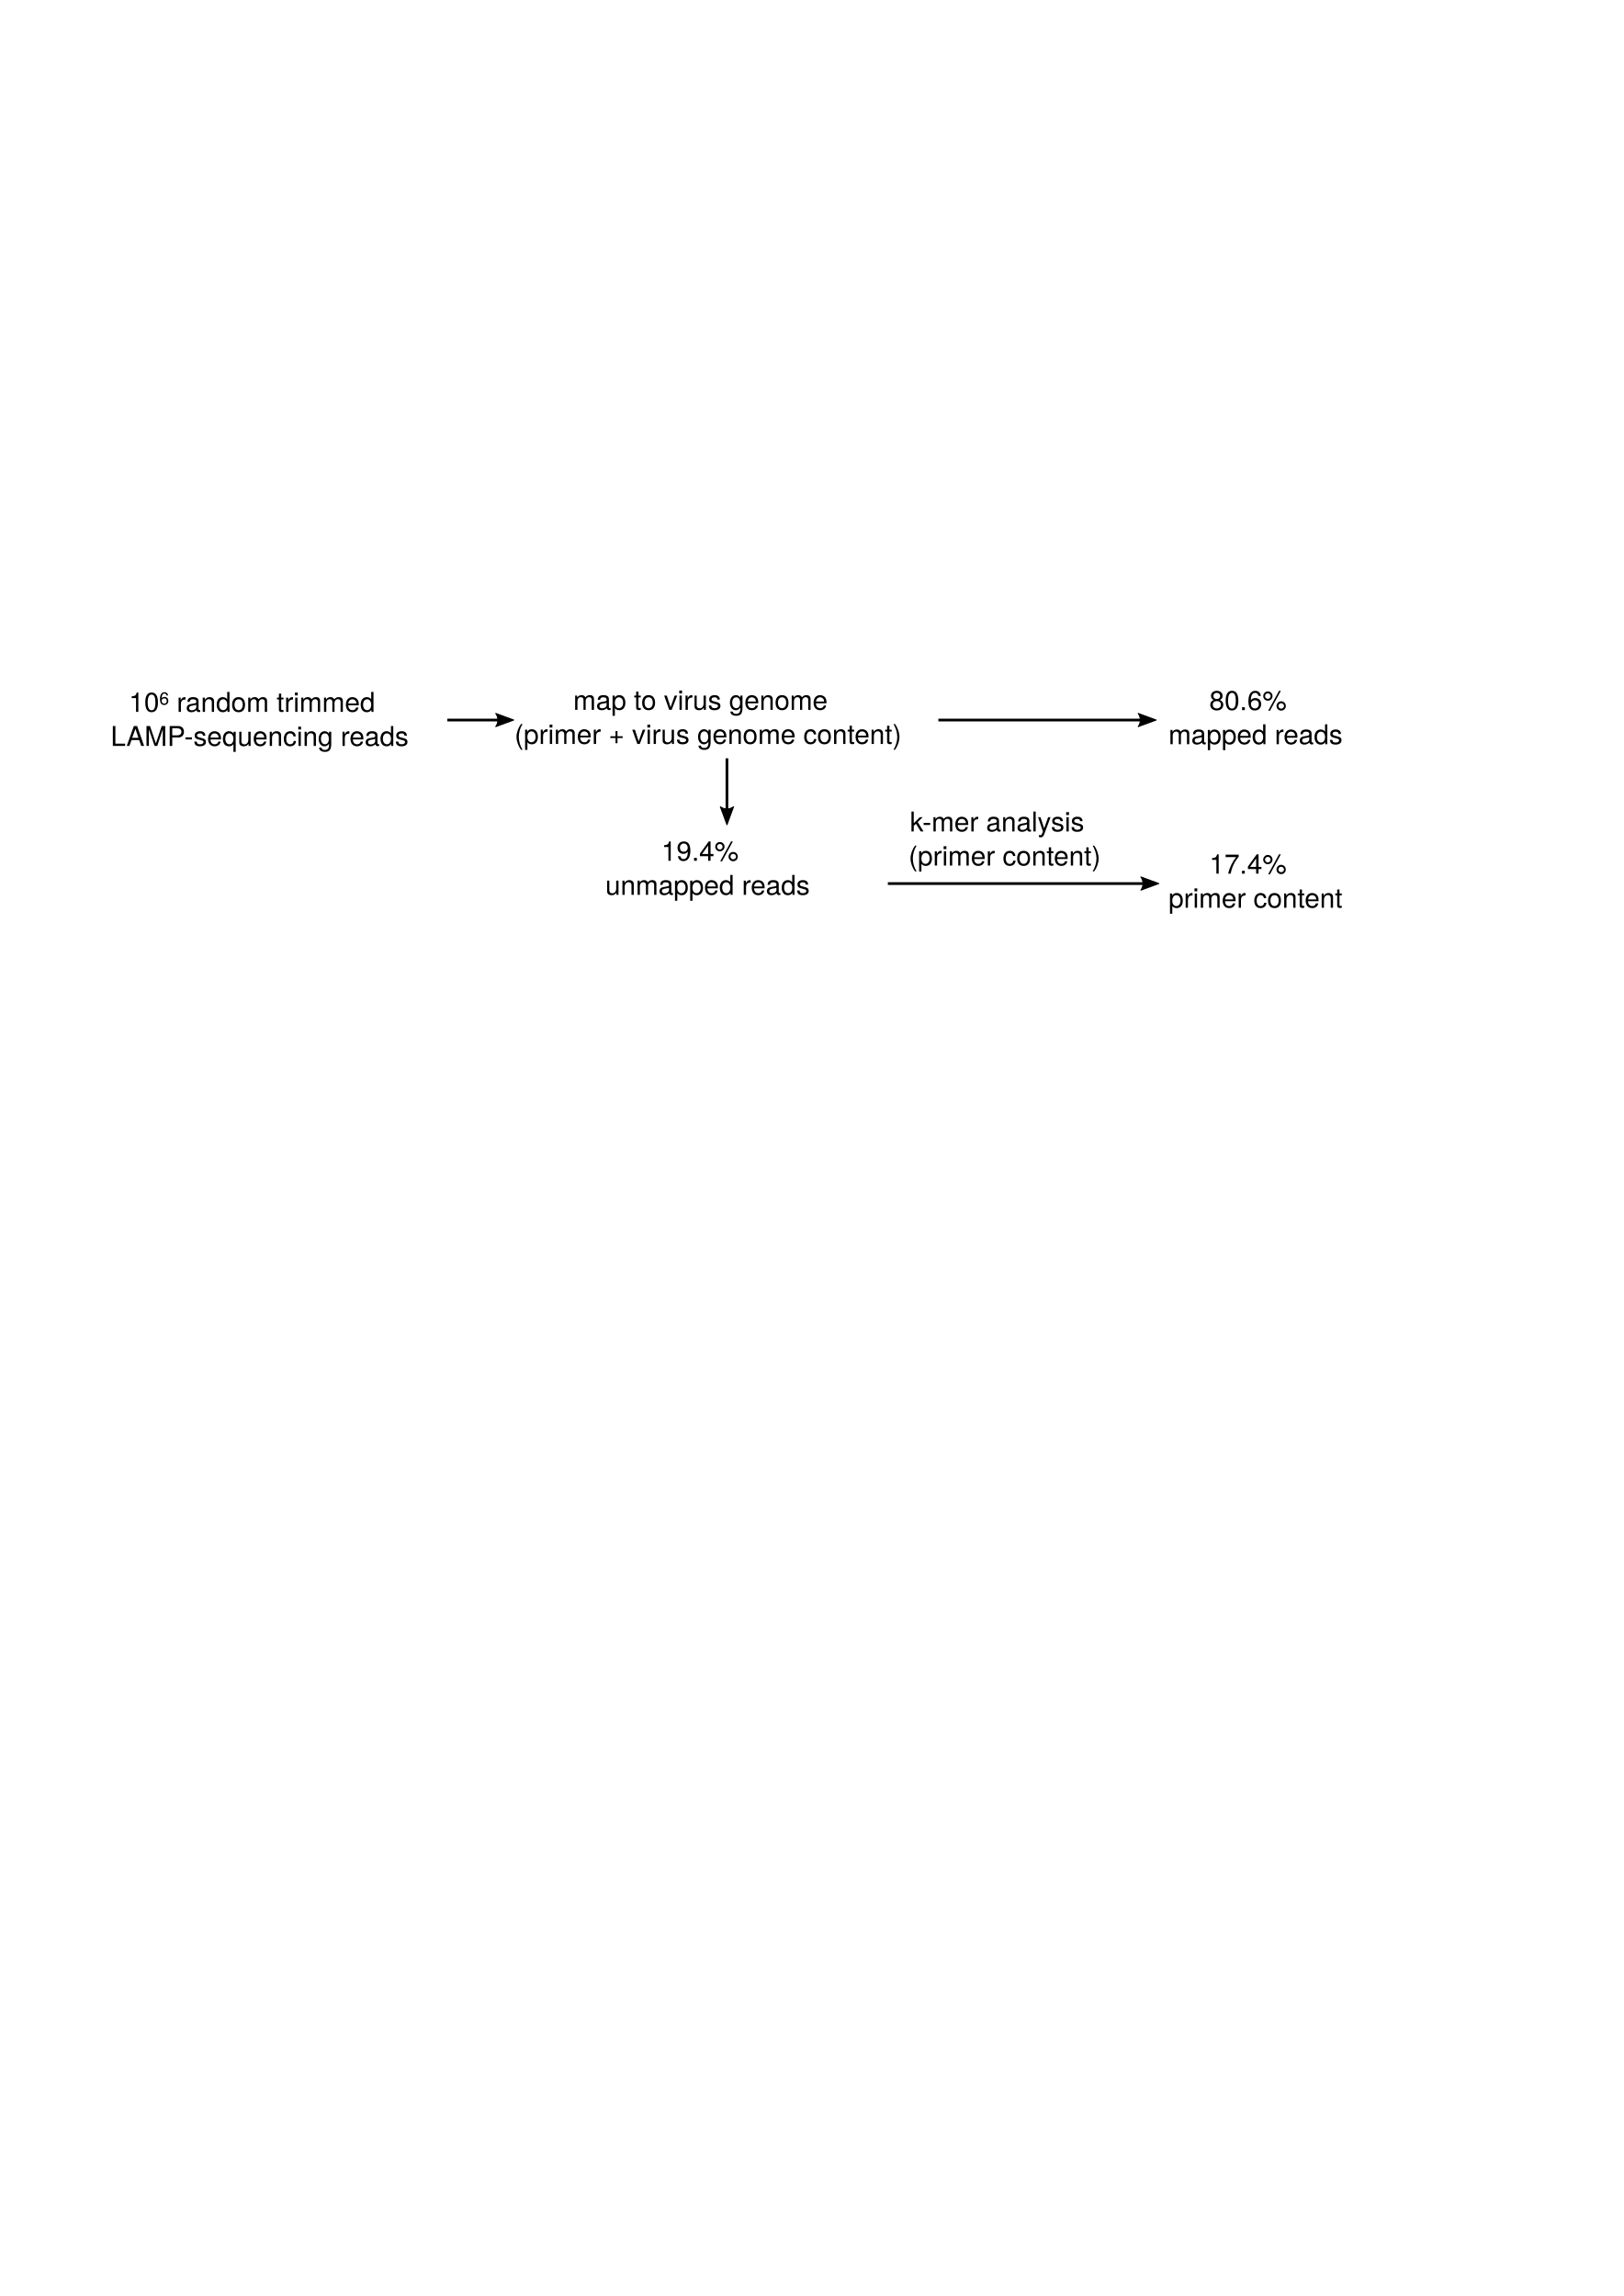
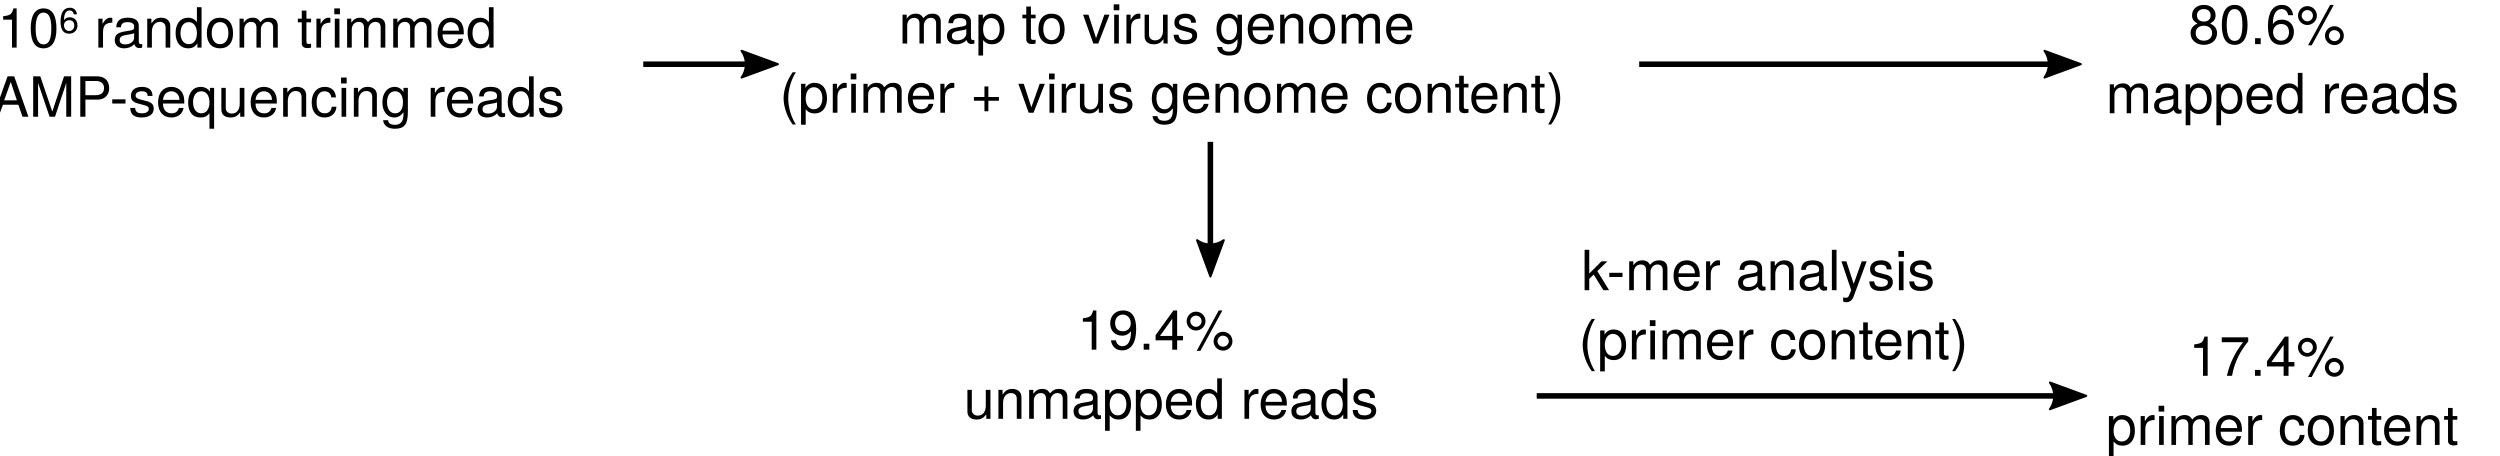
- <svg xmlns="http://www.w3.org/2000/svg" width="210mm" height="297mm" viewBox="0 0 210 297" version="1.1" id="svg1878">
+ <svg xmlns="http://www.w3.org/2000/svg" width="159.431mm" height="29.071mm" viewBox="0 0 159.431 29.071" version="1.1" id="svg1878">
  <defs id="defs1872">
-     <marker orient="auto" refY="0.0" refX="0.0" id="marker2771" style="overflow:visible;">
-       <path id="path2769" style="fill-rule:evenodd;stroke-width:0.625;stroke-linejoin:round;stroke:#000000;stroke-opacity:1;fill:#000000;fill-opacity:1" d="M 8.719,4.034 L -2.207,0.016 L 8.719,-4.002 C 6.973,-1.63 6.983,1.616 8.719,4.034 z " transform="scale(0.6) rotate(180) translate(0,0)" />
+     <marker orient="auto" refY="0" refX="0" id="marker2771" style="overflow:visible">
+       <path id="path2769" style="fill:#000000;fill-opacity:1;fill-rule:evenodd;stroke:#000000;stroke-width:0.625;stroke-linejoin:round;stroke-opacity:1" d="M 8.719,4.034 -2.207,0.016 8.719,-4.002 c -1.745,2.372 -1.735,5.617 -6e-7,8.035 z" transform="scale(-0.6)" />
    </marker>
-     <marker orient="auto" refY="0.0" refX="0.0" id="Arrow1Send" style="overflow:visible;">
-       <path id="path2464" d="M 0.0,0.0 L 5.0,-5.0 L -12.5,0.0 L 5.0,5.0 L 0.0,0.0 z " style="fill-rule:evenodd;stroke:#000000;stroke-width:1pt;stroke-opacity:1;fill:#000000;fill-opacity:1" transform="scale(0.2) rotate(180) translate(6,0)" />
+     <marker orient="auto" refY="0" refX="0" id="Arrow1Send" style="overflow:visible">
+       <path id="path2464" d="M 0,0 5,-5 -12.5,0 5,5 Z" style="fill:#000000;fill-opacity:1;fill-rule:evenodd;stroke:#000000;stroke-width:1pt;stroke-opacity:1" transform="matrix(-0.2,0,0,-0.2,-1.2,0)" />
    </marker>
-     <marker orient="auto" refY="0.0" refX="0.0" id="Arrow2Mend" style="overflow:visible;">
-       <path id="path2476" style="fill-rule:evenodd;stroke-width:0.625;stroke-linejoin:round;stroke:#000000;stroke-opacity:1;fill:#000000;fill-opacity:1" d="M 8.719,4.034 L -2.207,0.016 L 8.719,-4.002 C 6.973,-1.63 6.983,1.616 8.719,4.034 z " transform="scale(0.6) rotate(180) translate(0,0)" />
+     <marker orient="auto" refY="0" refX="0" id="Arrow2Mend" style="overflow:visible">
+       <path id="path2476" style="fill:#000000;fill-opacity:1;fill-rule:evenodd;stroke:#000000;stroke-width:0.625;stroke-linejoin:round;stroke-opacity:1" d="M 8.719,4.034 -2.207,0.016 8.719,-4.002 c -1.745,2.372 -1.735,5.617 -6e-7,8.035 z" transform="scale(-0.6)" />
    </marker>
    <marker orient="auto" refY="0" refX="0" id="marker2771-0" style="overflow:visible">
      <path id="path2769-3" style="fill:#000000;fill-opacity:1;fill-rule:evenodd;stroke:#000000;stroke-width:0.625;stroke-linejoin:round;stroke-opacity:1" d="M 8.719,4.034 -2.207,0.016 8.719,-4.002 c -1.745,2.372 -1.735,5.617 -6e-7,8.035 z" transform="scale(-0.6)" />
    </marker>
    <marker orient="auto" refY="0" refX="0" id="marker2771-6" style="overflow:visible">
      <path id="path2769-36" style="fill:#000000;fill-opacity:1;fill-rule:evenodd;stroke:#000000;stroke-width:0.625;stroke-linejoin:round;stroke-opacity:1" d="M 8.719,4.034 -2.207,0.016 8.719,-4.002 c -1.745,2.372 -1.735,5.617 -6e-7,8.035 z" transform="scale(-0.6)" />
    </marker>
    <marker orient="auto" refY="0" refX="0" id="marker2771-6-3" style="overflow:visible">
      <path id="path2769-36-4" style="fill:#000000;fill-opacity:1;fill-rule:evenodd;stroke:#000000;stroke-width:0.625;stroke-linejoin:round;stroke-opacity:1" d="M 8.719,4.034 -2.207,0.016 8.719,-4.002 c -1.745,2.372 -1.735,5.617 -6e-7,8.035 z" transform="scale(-0.6)" />
    </marker>
    <marker orient="auto" refY="0" refX="0" id="marker2771-0-0" style="overflow:visible">
      <path id="path2769-3-2" style="fill:#000000;fill-opacity:1;fill-rule:evenodd;stroke:#000000;stroke-width:0.625;stroke-linejoin:round;stroke-opacity:1" d="M 8.719,4.034 -2.207,0.016 8.719,-4.002 c -1.745,2.372 -1.735,5.617 -6e-7,8.035 z" transform="scale(-0.6)" />
    </marker>
    <marker orient="auto" refY="0" refX="0" id="marker2771-7" style="overflow:visible">
      <path id="path2769-6" style="fill:#000000;fill-opacity:1;fill-rule:evenodd;stroke:#000000;stroke-width:0.625;stroke-linejoin:round;stroke-opacity:1" d="M 8.719,4.034 -2.207,0.016 8.719,-4.002 c -1.745,2.372 -1.735,5.617 -6e-7,8.035 z" transform="scale(-0.6)" />
    </marker>
    <marker orient="auto" refY="0" refX="0" id="marker2771-71" style="overflow:visible">
      <path id="path2769-33" style="fill:#000000;fill-opacity:1;fill-rule:evenodd;stroke:#000000;stroke-width:0.625;stroke-linejoin:round;stroke-opacity:1" d="M 8.719,4.034 -2.207,0.016 8.719,-4.002 c -1.745,2.372 -1.735,5.617 -6e-7,8.035 z" transform="scale(-0.6)" />
    </marker>
    <marker orient="auto" refY="0" refX="0" id="marker2771-7-5" style="overflow:visible">
      <path id="path2769-6-1" style="fill:#000000;fill-opacity:1;fill-rule:evenodd;stroke:#000000;stroke-width:0.625;stroke-linejoin:round;stroke-opacity:1" d="M 8.719,4.034 -2.207,0.016 8.719,-4.002 c -1.745,2.372 -1.735,5.617 -6e-7,8.035 z" transform="scale(-0.6)" />
    </marker>
    <marker orient="auto" refY="0" refX="0" id="marker2771-7-8" style="overflow:visible">
      <path id="path2769-6-7" style="fill:#000000;fill-opacity:1;fill-rule:evenodd;stroke:#000000;stroke-width:0.625;stroke-linejoin:round;stroke-opacity:1" d="M 8.719,4.034 -2.207,0.016 8.719,-4.002 c -1.745,2.372 -1.735,5.617 -6e-7,8.035 z" transform="scale(-0.6)" />
    </marker>
    <marker orient="auto" refY="0" refX="0" id="marker2771-6-3-3" style="overflow:visible">
      <path id="path2769-36-4-5" style="fill:#000000;fill-opacity:1;fill-rule:evenodd;stroke:#000000;stroke-width:0.625;stroke-linejoin:round;stroke-opacity:1" d="M 8.719,4.034 -2.207,0.016 8.719,-4.002 c -1.745,2.372 -1.735,5.617 -6e-7,8.035 z" transform="scale(-0.6)" />
    </marker>
  </defs>
-   <g id="layer1">
+   <g id="layer1" transform="translate(-16.82924,-89.04654)">
    <text xml:space="preserve" style="font-style:normal;font-variant:normal;font-weight:normal;font-stretch:normal;font-size:3.528px;line-height:1.25;font-family:'Helvetica Neue';-inkscape-font-specification:'Helvetica Neue';text-align:center;letter-spacing:0px;word-spacing:0px;text-anchor:middle;fill:#000000;fill-opacity:1;stroke:none;stroke-width:0.265" x="36.027" y="92.083" id="text2425">
      <tspan id="tspan2423" x="36.027" y="92.083" style="text-align:center;text-anchor:middle;stroke-width:0.265">10<tspan style="font-size:65%;text-align:center;baseline-shift:super;text-anchor:middle" id="tspan2427">6</tspan> random trimmed</tspan>
      <tspan x="36.027" y="96.493" style="text-align:center;text-anchor:middle;stroke-width:0.265" id="tspan3802">LAMP-sequencing reads</tspan>
    </text>
    <text xml:space="preserve" style="font-style:normal;font-variant:normal;font-weight:normal;font-stretch:normal;font-size:3.528px;line-height:1.25;font-family:'Helvetica Neue';-inkscape-font-specification:'Helvetica Neue';text-align:center;letter-spacing:0px;word-spacing:0px;text-anchor:middle;fill:#000000;fill-opacity:1;stroke:none;stroke-width:0.265" x="164.837" y="91.86" id="text2435">
      <tspan id="tspan2433" x="164.837" y="91.86" style="text-align:center;text-anchor:middle;stroke-width:0.265">80.6%</tspan>
      <tspan x="164.837" y="96.269" style="text-align:center;text-anchor:middle;stroke-width:0.265" id="tspan3912">mapped reads</tspan>
    </text>
    <text xml:space="preserve" style="font-style:normal;font-variant:normal;font-weight:normal;font-stretch:normal;font-size:3.528px;line-height:1.25;font-family:'Helvetica Neue';-inkscape-font-specification:'Helvetica Neue';text-align:center;letter-spacing:0px;word-spacing:0px;text-anchor:middle;fill:#000000;fill-opacity:1;stroke:none;stroke-width:0.265" x="94.022" y="91.824" id="text2431">
      <tspan x="94.022" y="91.824" style="text-align:center;text-anchor:middle;stroke-width:0.265" id="tspan3906">map to virus genome</tspan>
      <tspan x="94.022" y="96.234" style="text-align:center;text-anchor:middle;stroke-width:0.265" id="tspan4423">(primer + virus genome content)</tspan>
    </text>
    <text xml:space="preserve" style="font-style:normal;font-variant:normal;font-weight:normal;font-stretch:normal;font-size:3.528px;line-height:1.25;font-family:'Helvetica Neue';-inkscape-font-specification:'Helvetica Neue';text-align:center;letter-spacing:0px;word-spacing:0px;text-anchor:middle;fill:#000000;fill-opacity:1;stroke:none;stroke-width:0.265" x="93.962" y="111.343" id="text2439">
      <tspan id="tspan2437" x="93.962" y="111.343" style="text-align:center;text-anchor:middle;stroke-width:0.265">19.4%</tspan>
      <tspan x="93.962" y="115.753" style="text-align:center;text-anchor:middle;stroke-width:0.265" id="tspan3914">unmapped reads</tspan>
    </text>
    <text xml:space="preserve" style="font-style:normal;font-variant:normal;font-weight:normal;font-stretch:normal;font-size:3.528px;line-height:1.25;font-family:'Helvetica Neue';-inkscape-font-specification:'Helvetica Neue';text-align:center;letter-spacing:0px;word-spacing:0px;text-anchor:middle;fill:#000000;fill-opacity:1;stroke:none;stroke-width:0.265" x="132.384" y="107.556" id="text2443">
      <tspan x="132.384" y="107.556" style="text-align:center;text-anchor:middle;stroke-width:0.265" id="tspan2445">k-mer analysis</tspan>
      <tspan x="132.384" y="111.965" style="text-align:center;text-anchor:middle;stroke-width:0.265" id="tspan3834">(primer content)</tspan>
    </text>
    <path style="fill:none;stroke:#000000;stroke-width:0.353;stroke-linecap:butt;stroke-linejoin:miter;stroke-miterlimit:4;stroke-dasharray:none;stroke-opacity:1;marker-end:url(#marker2771-6-3)" d="m 114.83,114.295 h 34.575" id="path2447-3-4" />
    <text xml:space="preserve" style="font-style:normal;font-variant:normal;font-weight:normal;font-stretch:normal;font-size:3.528px;line-height:1.25;font-family:'Helvetica Neue';-inkscape-font-specification:'Helvetica Neue';text-align:center;letter-spacing:0px;word-spacing:0px;text-anchor:middle;fill:#000000;fill-opacity:1;stroke:none;stroke-width:0.265" x="164.832" y="113.013" id="text2439-5">
      <tspan id="tspan2437-8" x="164.832" y="113.013" style="text-align:center;text-anchor:middle;stroke-width:0.265">17.4%</tspan>
      <tspan x="164.832" y="117.422" style="text-align:center;text-anchor:middle;stroke-width:0.265" id="tspan3914-9">primer content</tspan>
    </text>
    <path style="fill:none;stroke:#000000;stroke-width:0.353;stroke-linecap:butt;stroke-linejoin:miter;stroke-miterlimit:4;stroke-dasharray:none;stroke-opacity:1;marker-end:url(#marker2771-7)" d="m 94.018,98.093 v 8.117" id="path2447-5" />
    <path style="fill:none;stroke:#000000;stroke-width:0.353;stroke-linecap:butt;stroke-linejoin:miter;stroke-miterlimit:4;stroke-dasharray:none;stroke-opacity:1;marker-end:url(#marker2771-7-5)" d="m 57.852,93.142 h 8.117" id="path2447-5-0" />
    <path style="fill:none;stroke:#000000;stroke-width:0.353;stroke-linecap:butt;stroke-linejoin:miter;stroke-miterlimit:4;stroke-dasharray:none;stroke-opacity:1;marker-end:url(#marker2771-6-3-3)" d="m 121.364,93.142 h 27.696" id="path2447-3-4-0" />
  </g>
</svg>
